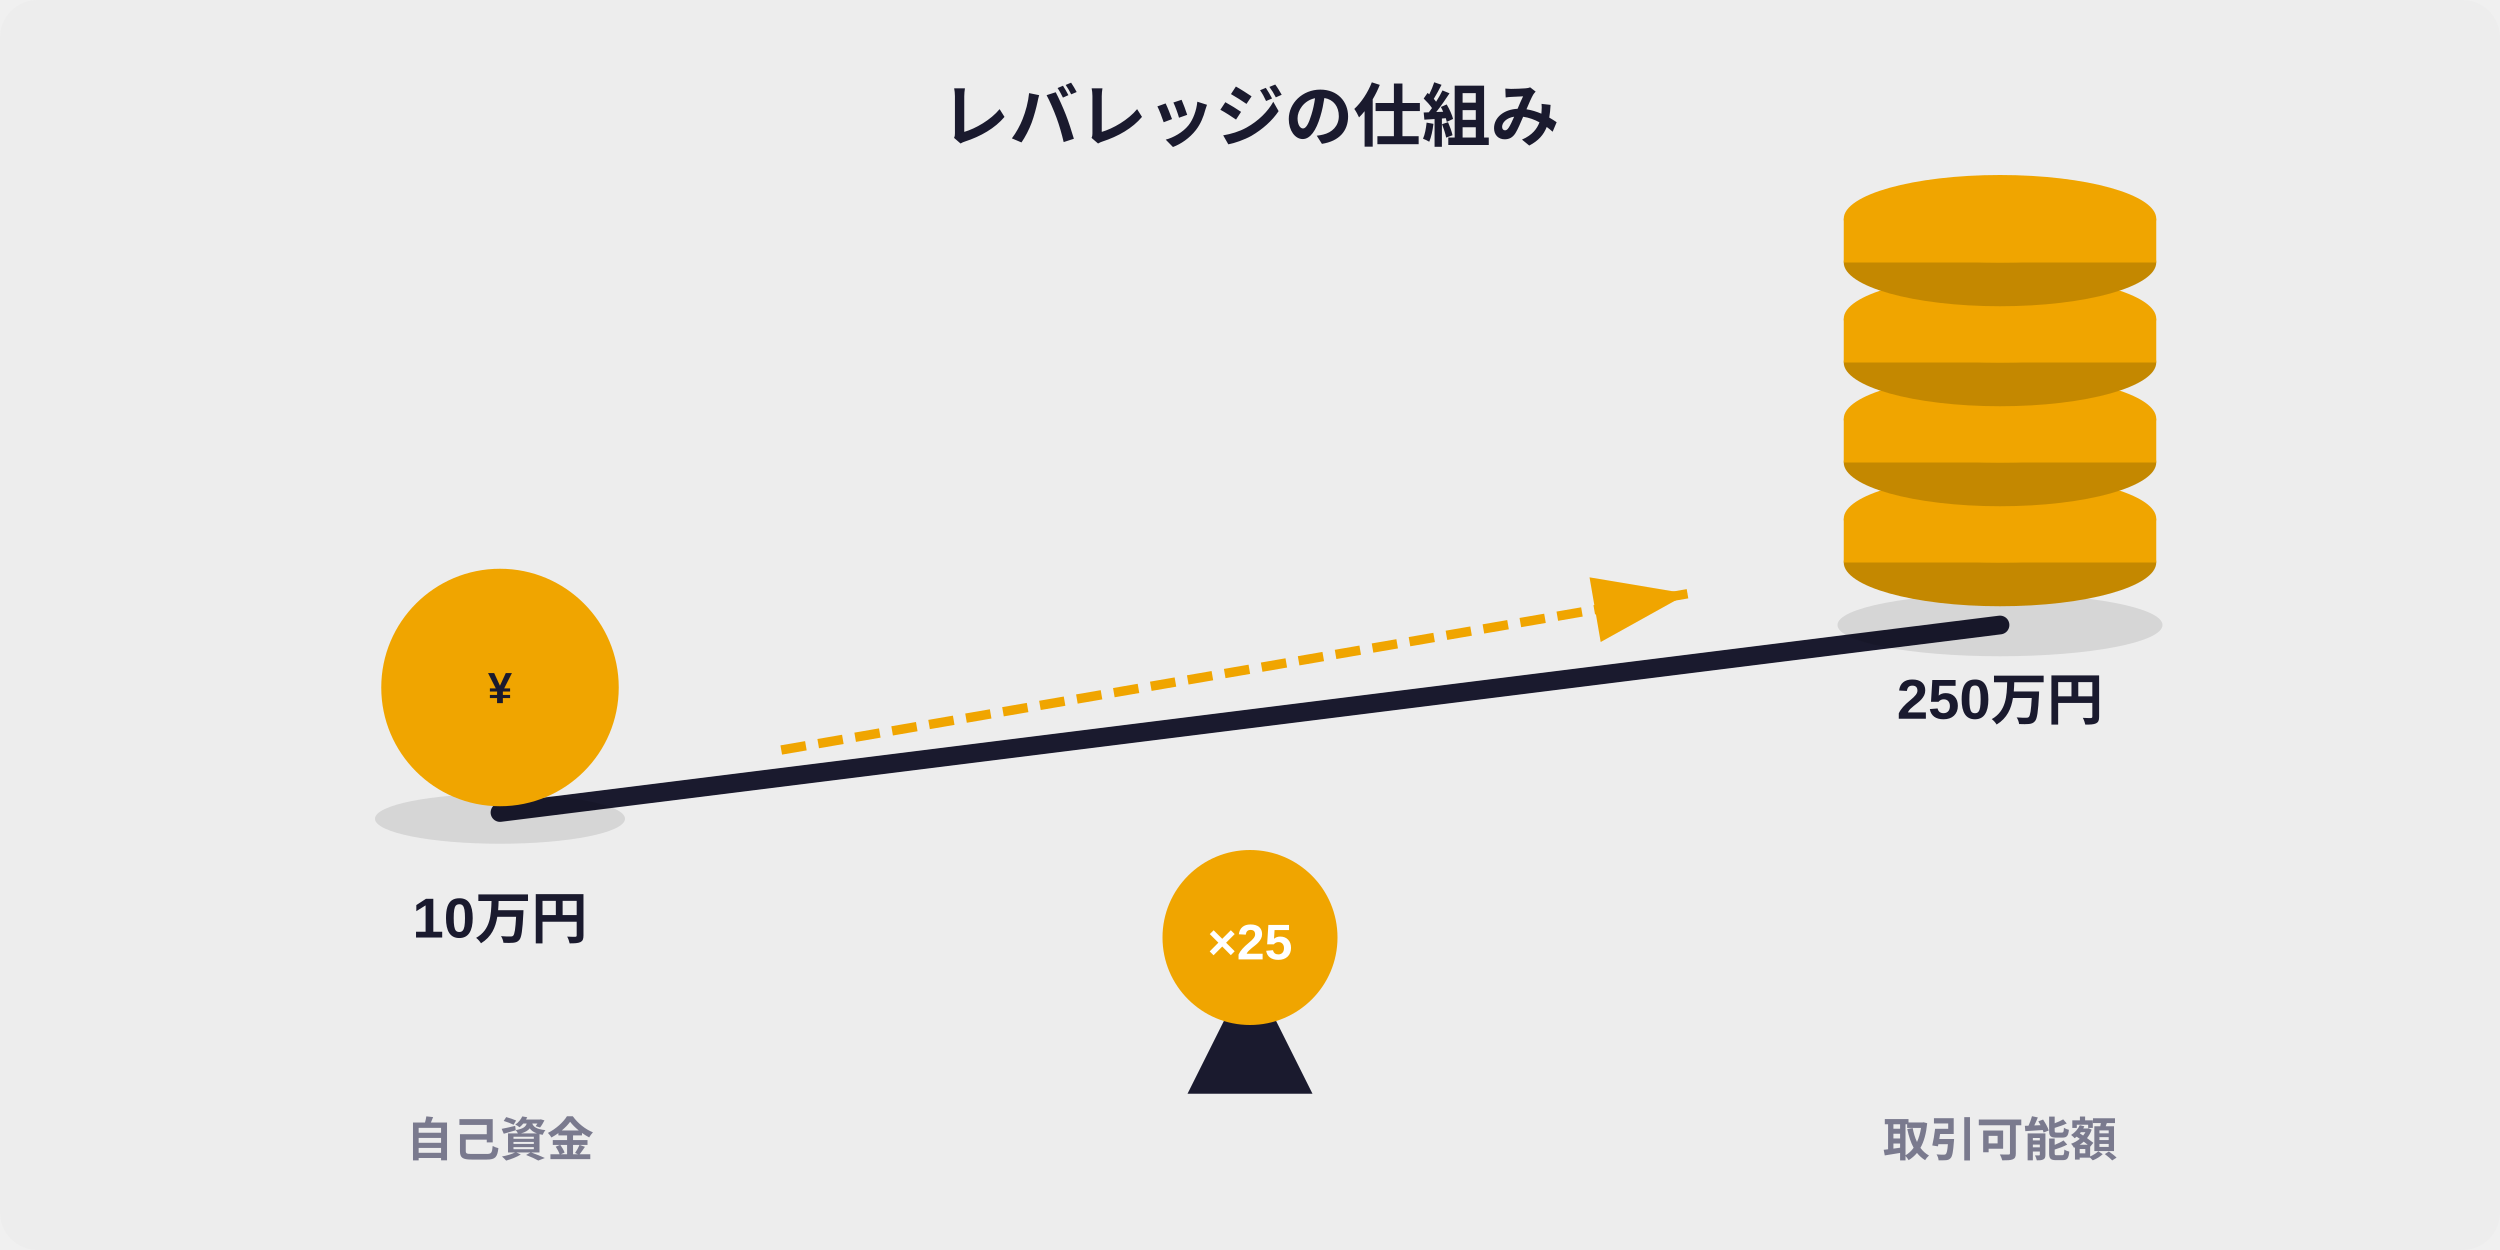
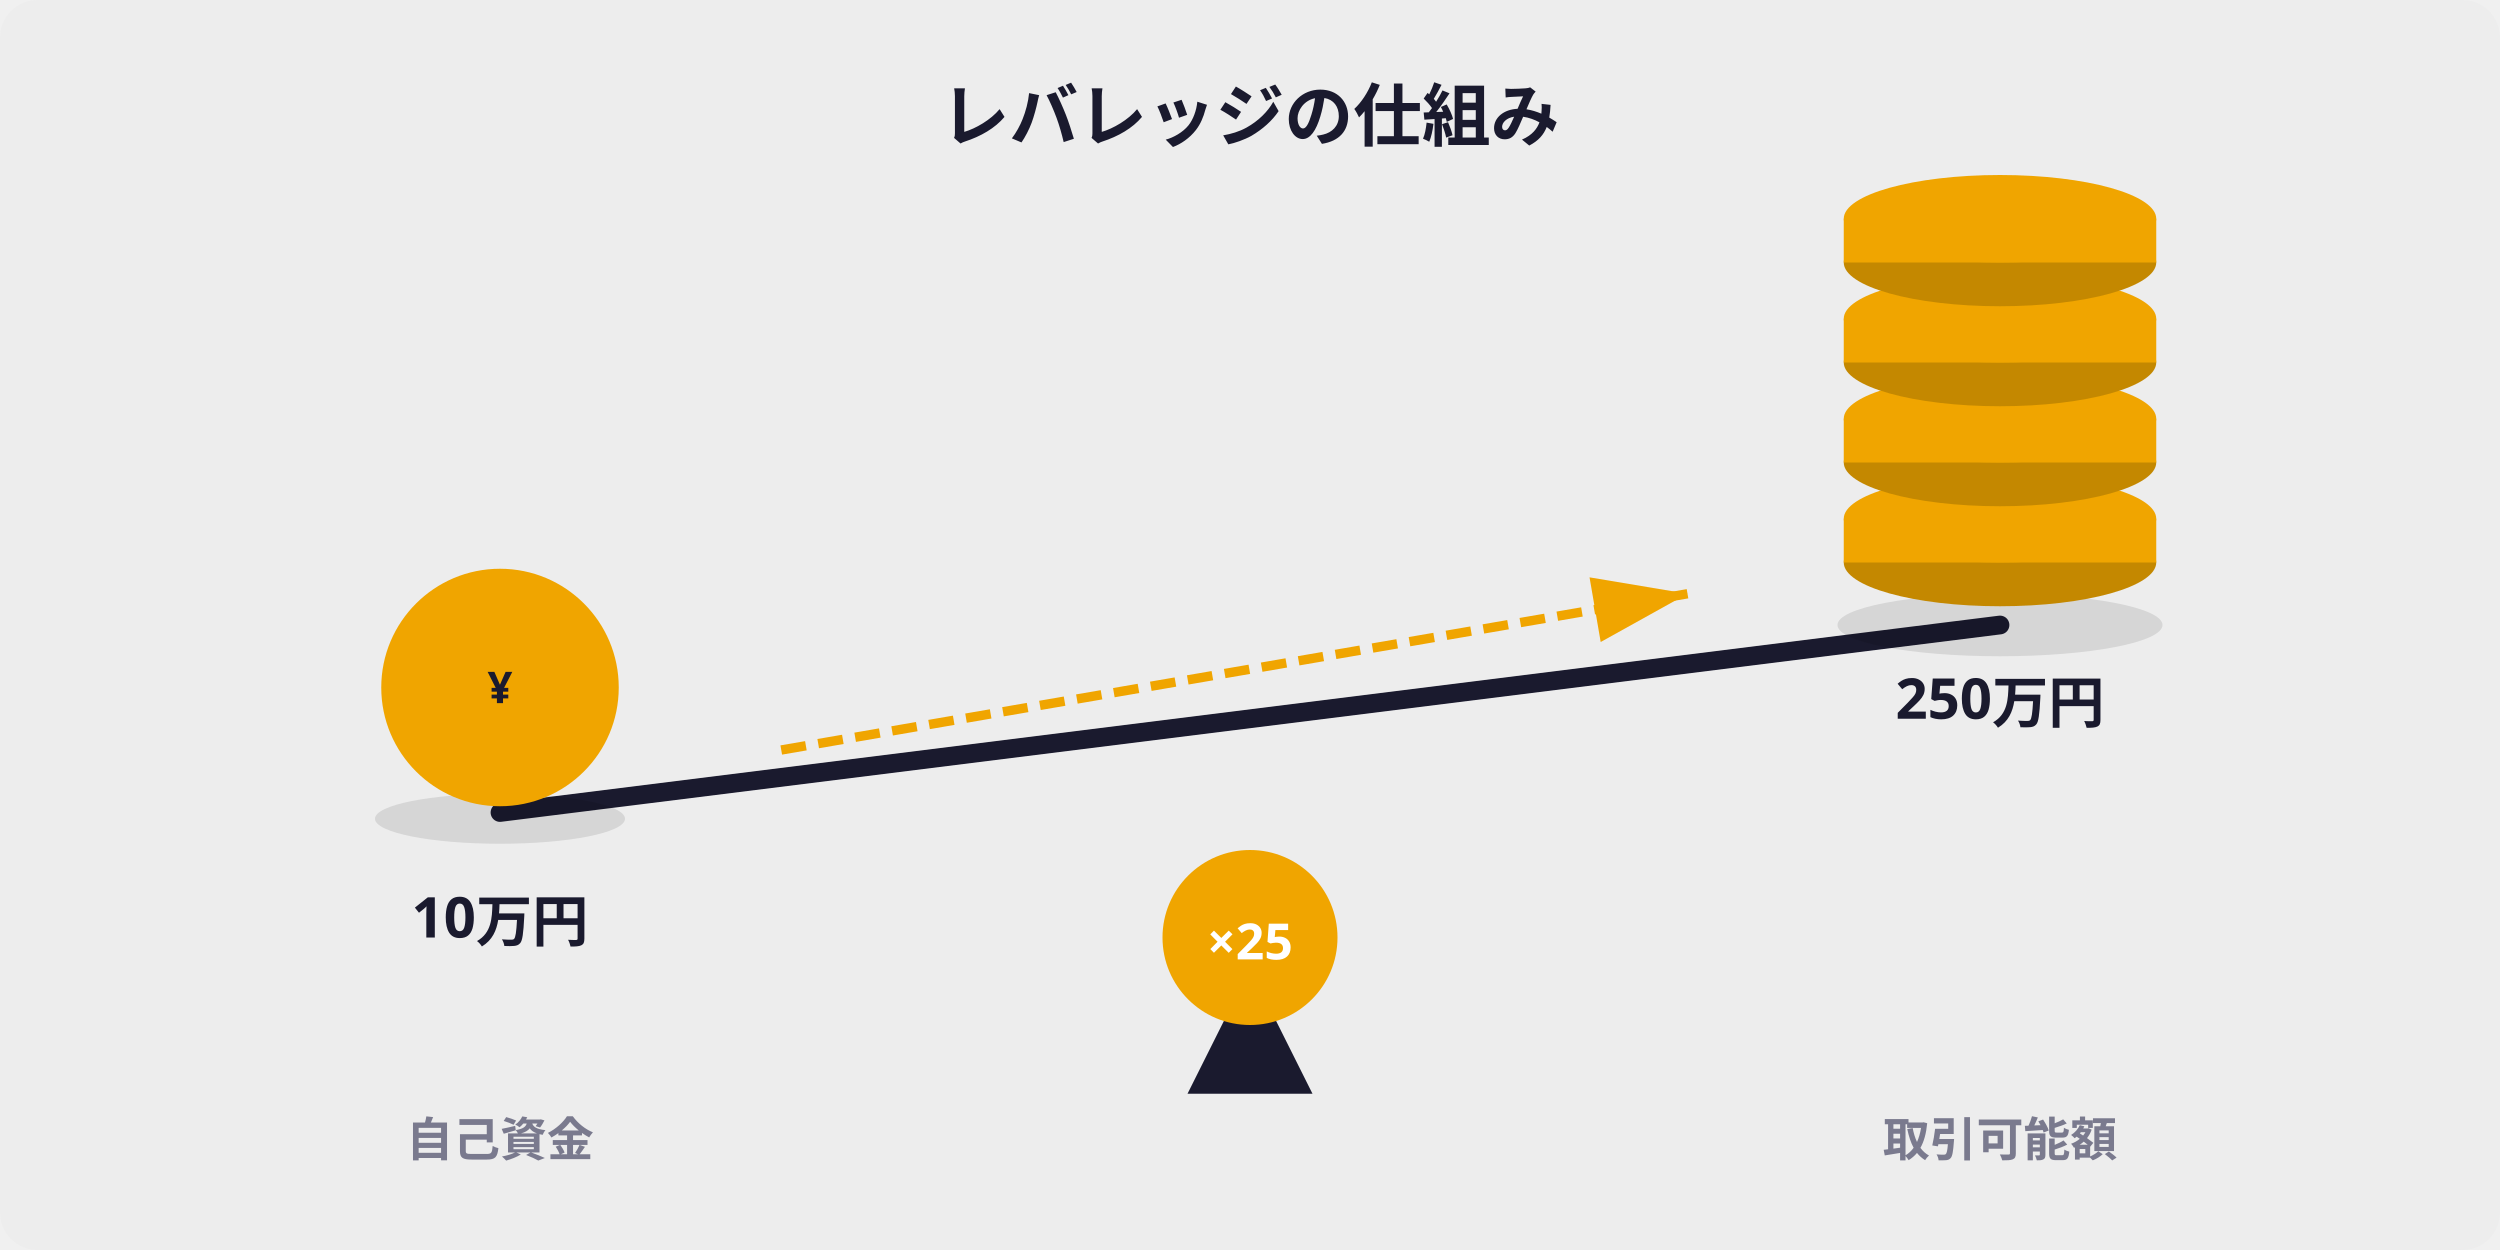
- <svg xmlns="http://www.w3.org/2000/svg" viewBox="0 0 800 400" font-family="'Helvetica Neue', Arial, sans-serif">
+ <svg xmlns="http://www.w3.org/2000/svg" viewBox="0 0 800 400" font-family="'Yu Gothic UI', 'Meiryo', sans-serif">
  <rect width="800" height="400" fill="#ededed" rx="12" />
  <text x="400" y="45" text-anchor="middle" font-size="22" font-weight="700" fill="#1a1a2e">レバレッジの仕組み</text>
  <polygon points="400,310 380,350 420,350" fill="#1a1a2e" />
  <circle cx="400" cy="300" r="28" fill="#f0a500" />
  <text x="400" y="307" text-anchor="middle" font-size="16" font-weight="700" fill="#fff">×25</text>
  <line x1="160" y1="260" x2="640" y2="200" stroke="#1a1a2e" stroke-width="6" stroke-linecap="round" />
  <g transform="translate(160, 180)">
    <ellipse cx="0" cy="82" rx="40" ry="8" fill="rgba(0,0,0,0.1)" />
    <ellipse cx="0" cy="40" rx="38" ry="38" fill="#f0a500" />
    <ellipse cx="0" cy="40" rx="30" ry="30" fill="#f0a500" />
    <text x="0" y="45" text-anchor="middle" font-size="14" font-weight="700" fill="#1a1a2e">¥</text>
  </g>
  <text x="160" y="300" text-anchor="middle" font-size="18" font-weight="700" fill="#1a1a2e">10万円</text>
  <text x="160" y="370" text-anchor="middle" font-size="15" font-weight="600" fill="#7a7a8e">自己資金</text>
  <g transform="translate(640, 70)">
    <ellipse cx="0" cy="130" rx="52" ry="10" fill="rgba(0,0,0,0.1)" />
    <ellipse cx="0" cy="110" rx="50" ry="14" fill="#c48800" />
    <rect x="-50" y="96" width="100" height="14" fill="#f0a500" />
    <ellipse cx="0" cy="96" rx="50" ry="14" fill="#f0a500" />
    <ellipse cx="0" cy="78" rx="50" ry="14" fill="#c48800" />
    <rect x="-50" y="64" width="100" height="14" fill="#f0a500" />
    <ellipse cx="0" cy="64" rx="50" ry="14" fill="#f0a500" />
    <ellipse cx="0" cy="46" rx="50" ry="14" fill="#c48800" />
    <rect x="-50" y="32" width="100" height="14" fill="#f0a500" />
    <ellipse cx="0" cy="32" rx="50" ry="14" fill="#f0a500" />
    <ellipse cx="0" cy="14" rx="50" ry="14" fill="#c48800" />
    <rect x="-50" y="0" width="100" height="14" fill="#f0a500" />
    <ellipse cx="0" cy="0" rx="50" ry="14" fill="#f0a500" />
  </g>
  <text x="640" y="230" text-anchor="middle" font-size="18" font-weight="700" fill="#1a1a2e">250万円</text>
  <text x="640" y="370" text-anchor="middle" font-size="15" font-weight="600" fill="#7a7a8e">取引可能額</text>
  <defs>
    <marker id="arrowhead" markerWidth="10" markerHeight="7" refX="10" refY="3.5" orient="auto">
      <polygon points="0 0, 10 3.5, 0 7" fill="#f0a500" />
    </marker>
  </defs>
  <line x1="250" y1="240" x2="540" y2="190" stroke="#f0a500" stroke-width="3" stroke-dasharray="8,4" marker-end="url(#arrowhead)" />
</svg>
